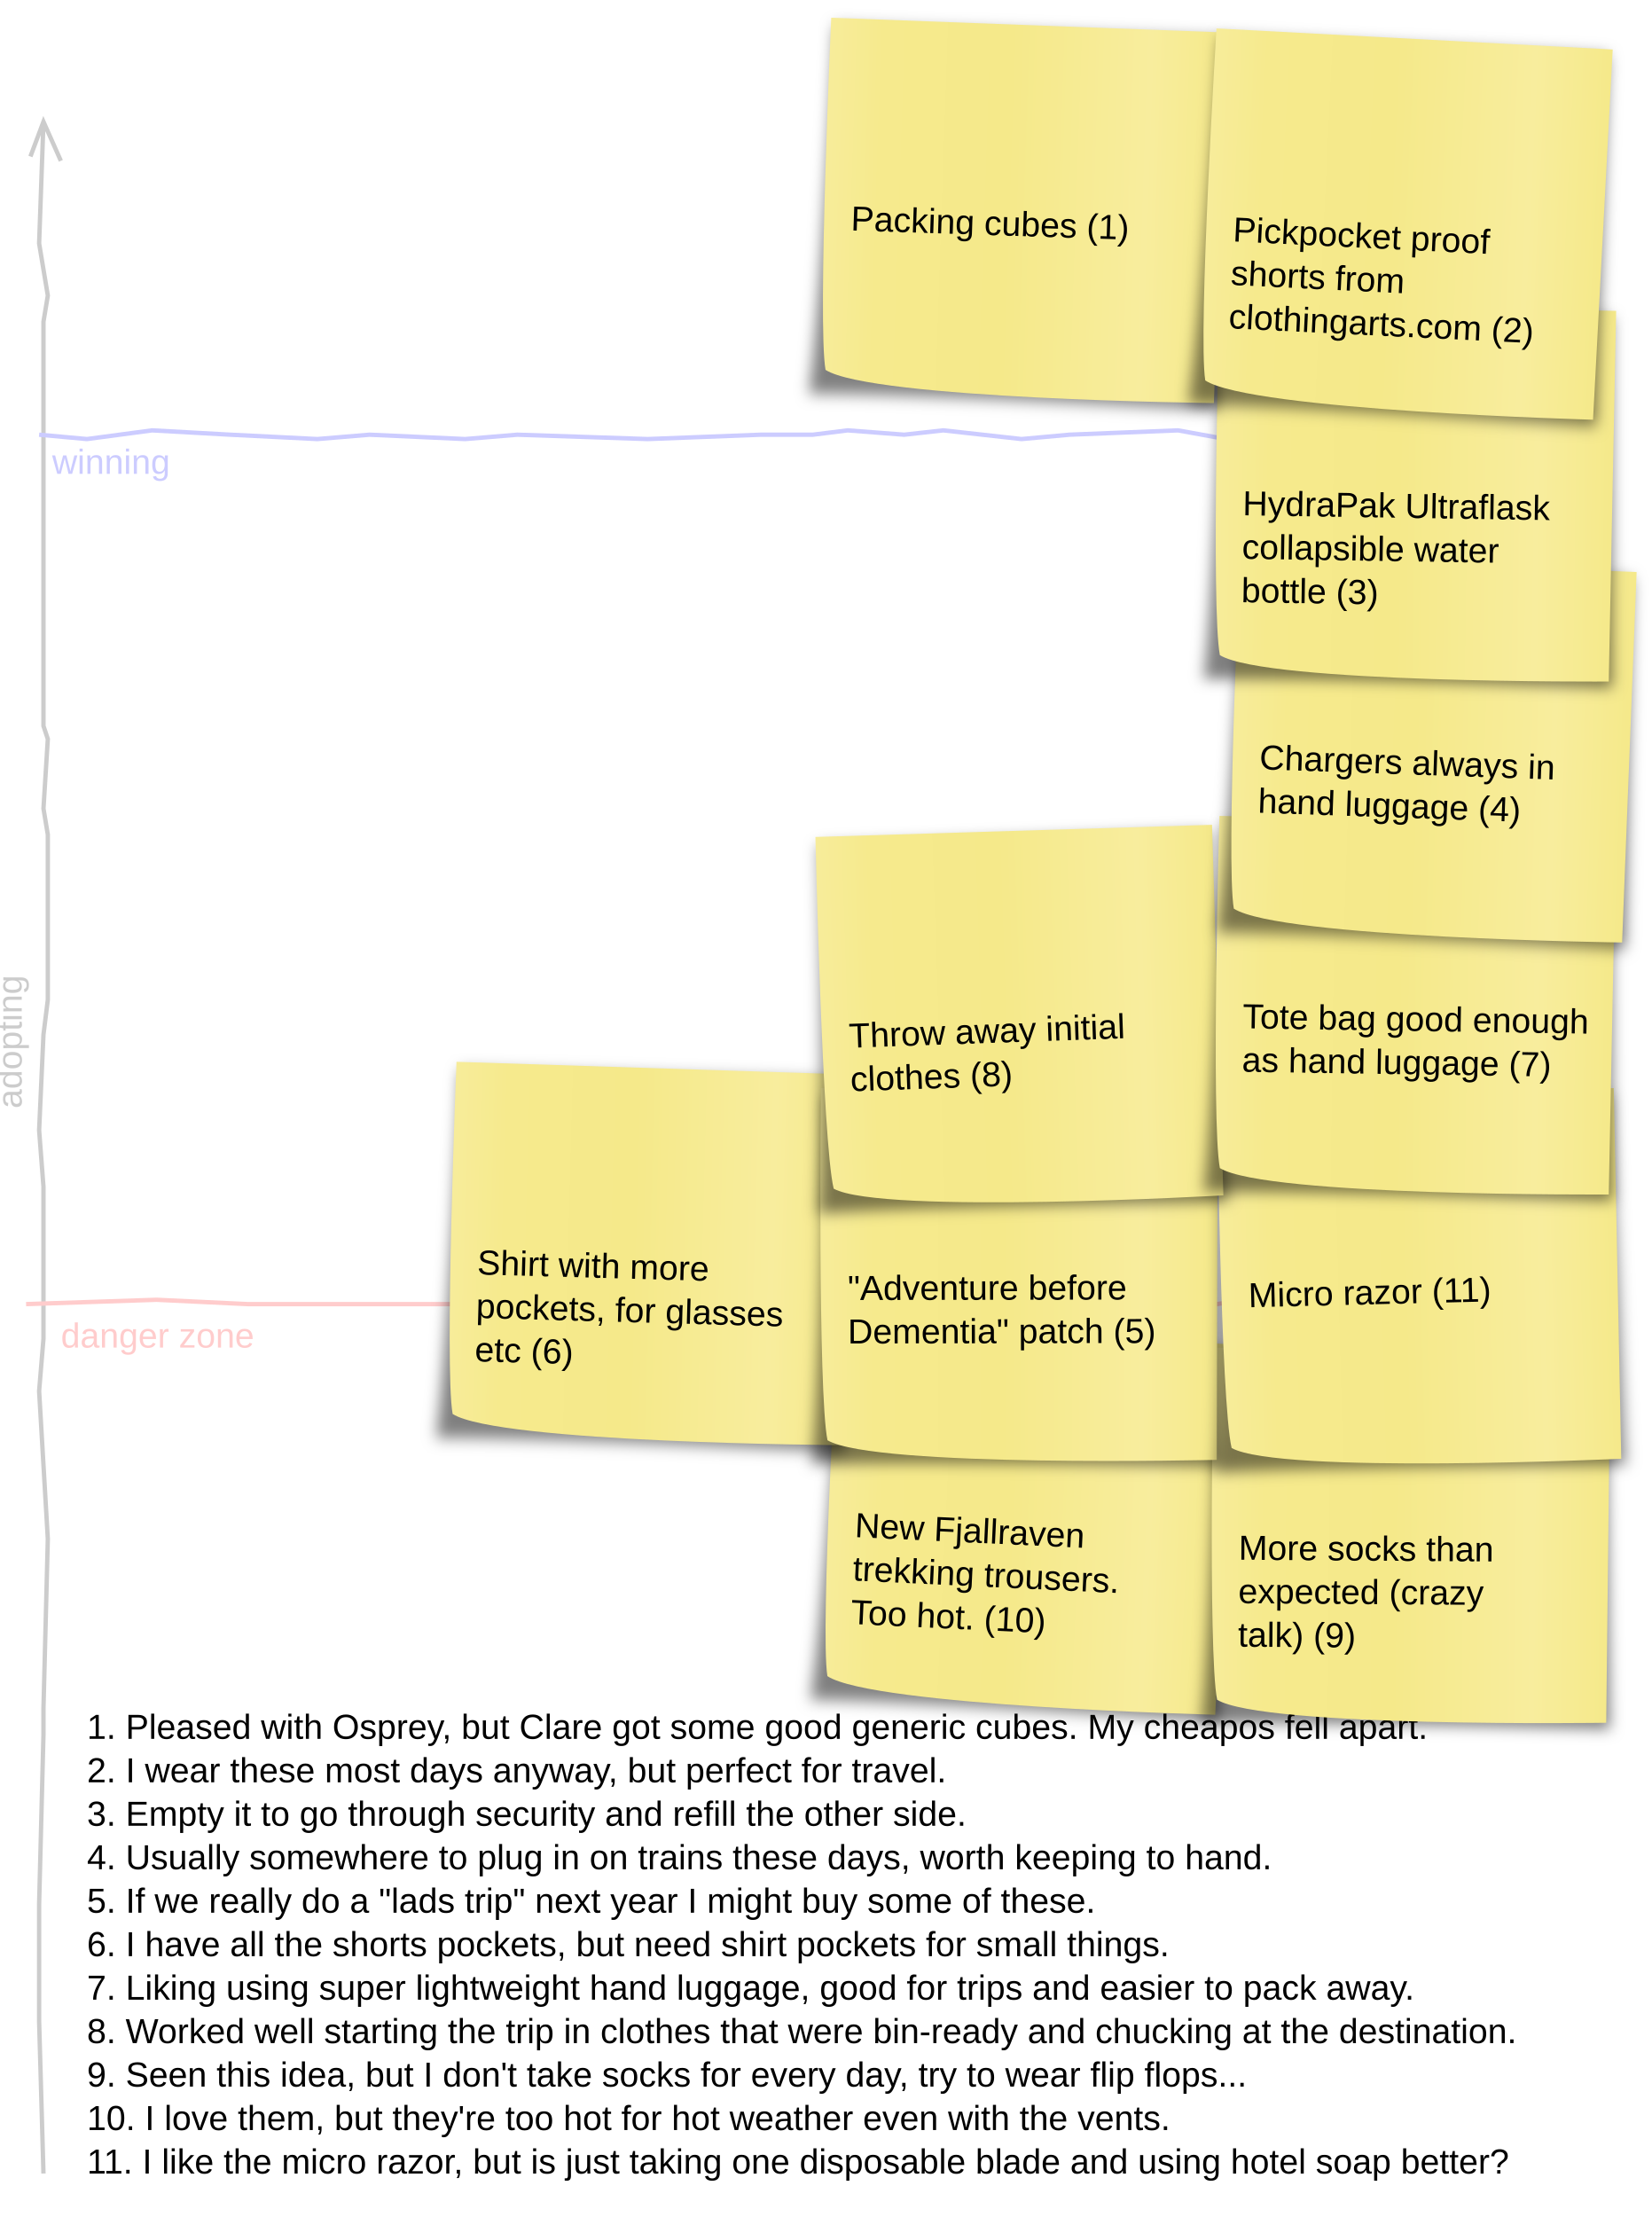
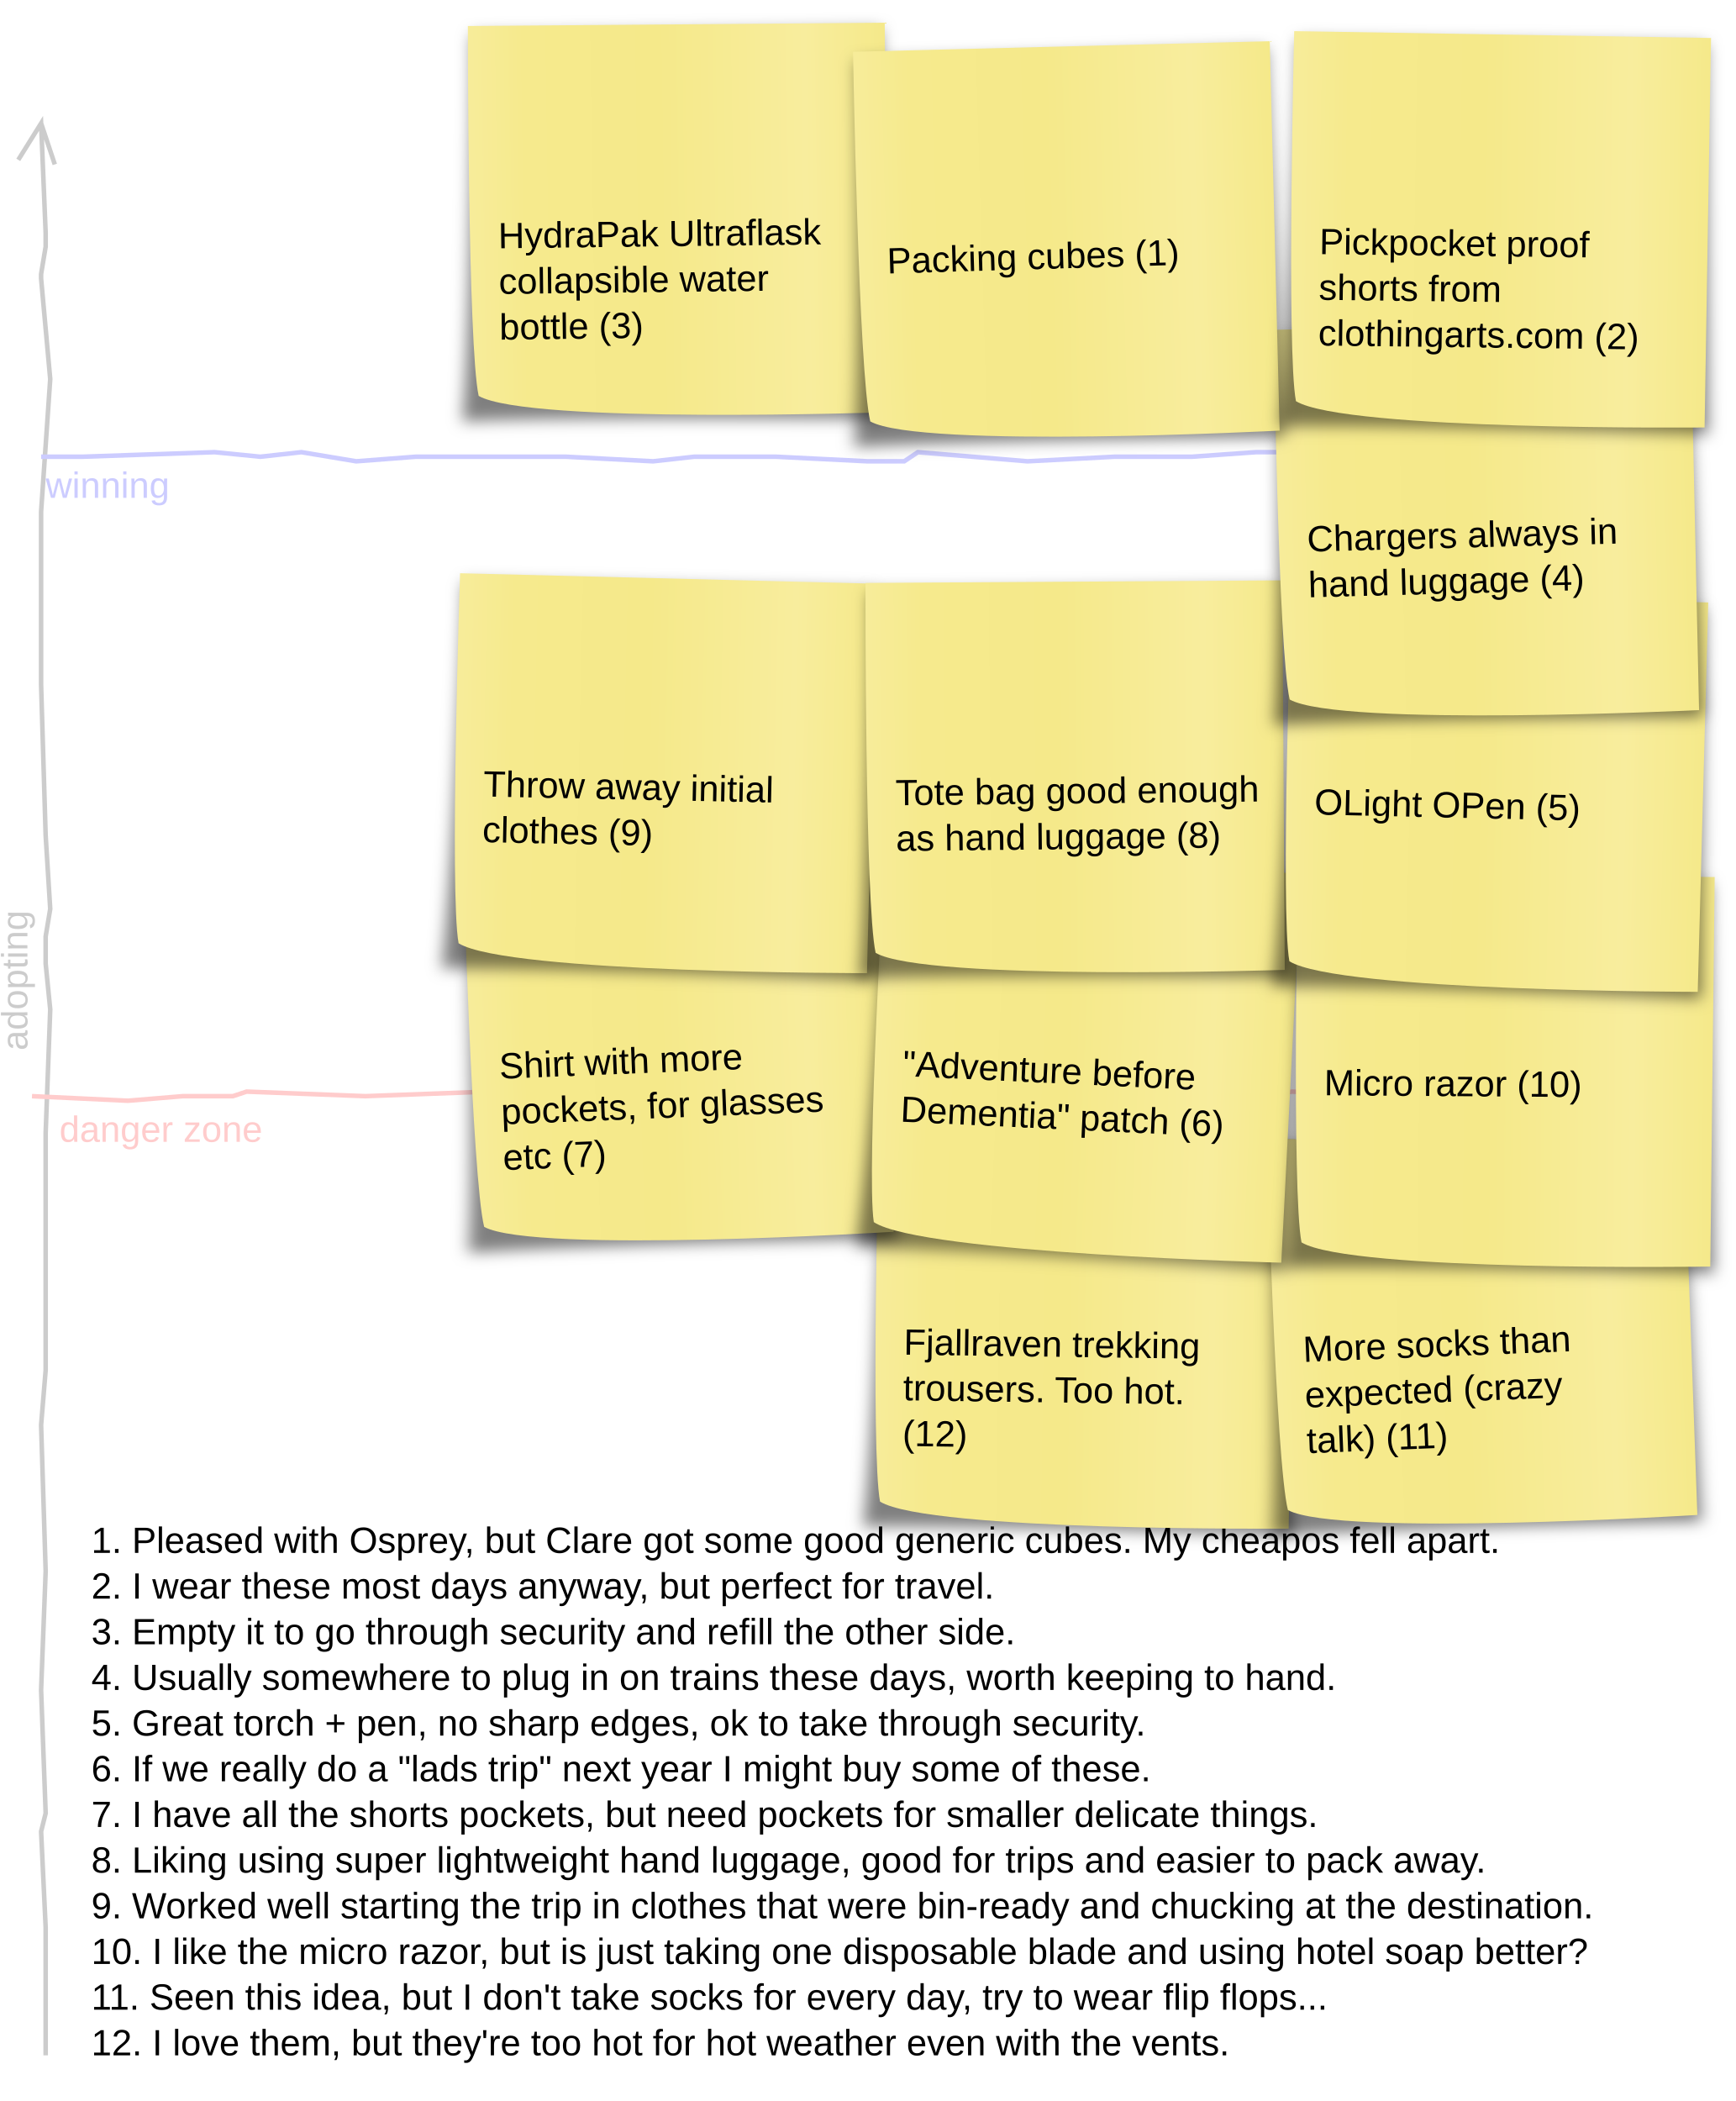
- <svg xmlns="http://www.w3.org/2000/svg" viewBox="0 0 380 510" version="1.0">
+ <svg xmlns="http://www.w3.org/2000/svg" viewBox="0 0 380 460" version="1.0">
  <defs>
    <filter id="drop-shadow">
      <feGaussianBlur id="feGaussianBlur4783" stdDeviation="5.46" />
    </filter>
    <linearGradient id="linearGradient2">
      <stop style="stop-color:#f7ec9a" offset="0" />
      <stop style="stop-color:#f6ea8d" offset=".134" />
      <stop style="stop-color:#f5e98a" offset=".457" />
      <stop style="stop-color:#f8ed9d" offset=".809" />
      <stop style="stop-color:#f5e98a" offset="1" />
    </linearGradient>
    <g id="note">
      <path style="opacity:.5;filter:url(#drop-shadow);fill:#000000" d="m111.75 670.22l291.37-1.42 5.86 284.29s-228.99-3.84-306.48-0.73c7.35-70.31 9.25-282.14 9.25-282.14z" transform="matrix(1.0231 .0042596 -.0043582 .99999 -61.966 -626.72)" />
      <path style="fill:url(#linearGradient2)" d="m46.41 37.51l304.28 1.297-1.21 284.28s-262.56 5.77-298.49-15.56c-7.501-36.06-4.58-270.02-4.58-270.02z" />
    </g>
  </defs>
  <g font-family="Arial, Helvetica, sans-serif" font-size="8">
-     <polyline stroke="#ccc" fill="none" points="10,500 9,465 9,438 10,399 10,393 11,354 9,320 10,308 10,273 9,260 10,238 11,230 11,222 11,192 10,186 11,170 10,167 10,138 10,101 10,74 11,68 9,56 10,28 7,36 10,28 14,37" />
-     <text fill="#ccc" transform="translate(5, 255) rotate(-90)">adopting</text>
-     <polyline stroke="#fcc" fill="none" points="6,300 36,299 57,300 62,300 86,300 109,300 139,300 162,300 170,301 175,299 179,300 199,299 220,300 248,299 259,301 276,300 277,300 280,300 286,299 297,300 312,301 334,299 338,300 363,300" />
-     <text x="14" y="310" fill="#fcc">danger zone</text>
-     <polyline stroke="#ccf" fill="none" points="9,100 20,101 35,99 53,100 73,101 85,100 107,101 119,100 149,101 175,100 176,100 187,100 195,99 208,100 217,99 235,101 246,100 271,99 282,101 298,100 310,100 314,99 320,101 345,99" />
-     <text x="12" y="109" fill="#ccf">winning</text>
-     <text x="20" y="400">1. Pleased with Osprey, but Clare got some good generic cubes. My cheapos fell apart.</text>
-     <text x="20" y="410">2. I wear these most days anyway, but perfect for travel.</text>
-     <text x="20" y="420">3. Empty it to go through security and refill the other side.</text>
-     <text x="20" y="430">4. Usually somewhere to plug in on trains these days, worth keeping to hand.</text>
-     <text x="20" y="440">5. If we really do a "lads trip" next year I might buy some of these.</text>
-     <text x="20" y="450">6. I have all the shorts pockets, but need shirt pockets for small things.</text>
-     <text x="20" y="460">7. Liking using super lightweight hand luggage, good for trips and easier to pack away.</text>
-     <text x="20" y="470">8. Worked well starting the trip in clothes that were bin-ready and chucking at the destination.</text>
-     <text x="20" y="480">9. Seen this idea, but I don't take socks for every day, try to wear flip flops...</text>
-     <text x="20" y="490">10. I love them, but they're too hot for hot weather even with the vents.</text>
-     <text x="20" y="500">11. I like the micro razor, but is just taking one disposable blade and using hotel soap better?</text>
-     <svg x="180" y="300">
-       <g transform="translate(-3 -5) rotate(2.7 50 50)">
+     <polyline stroke="#ccc" fill="none" points="10,450 10,422 9,401 10,397 9,370 10,344 9,312 10,300 10,289 10,276 10,248 11,221 10,211 10,205 11,199 10,183 9,150 9,112 11,83 9,61 9,60 10,54 10,51 9,27 4,35 9,27 12,36" />
+     <text fill="#ccc" transform="translate(6, 230) rotate(-90)">adopting</text>
+     <polyline stroke="#fcc" fill="none" points="7,240 28,241 40,240 51,240 54,239 80,240 107,239 115,240 133,241 145,240 146,239 163,241 172,239 187,240 211,241 241,239 266,241 283,239 303,240 316,240 322,240 344,240" />
+     <text x="13" y="250" fill="#fcc">danger zone</text>
+     <polyline stroke="#ccf" fill="none" points="9,100 18,100 47,99 57,100 66,99 78,101 91,100 100,100 124,100 143,101 152,100 170,100 190,101 198,101 201,99 225,101 244,100 261,100 275,99 293,99 321,100 338,99 340,100 345,99" />
+     <text x="10" y="109" fill="#ccf">winning</text>
+     <text x="20" y="340">1. Pleased with Osprey, but Clare got some good generic cubes. My cheapos fell apart.</text>
+     <text x="20" y="350">2. I wear these most days anyway, but perfect for travel.</text>
+     <text x="20" y="360">3. Empty it to go through security and refill the other side.</text>
+     <text x="20" y="370">4. Usually somewhere to plug in on trains these days, worth keeping to hand.</text>
+     <text x="20" y="380">5. Great torch + pen, no sharp edges, ok to take through security.</text>
+     <text x="20" y="390">6. If we really do a "lads trip" next year I might buy some of these.</text>
+     <text x="20" y="400">7. I have all the shorts pockets, but need pockets for smaller delicate things.</text>
+     <text x="20" y="410">8. Liking using super lightweight hand luggage, good for trips and easier to pack away.</text>
+     <text x="20" y="420">9. Worked well starting the trip in clothes that were bin-ready and chucking at the destination.</text>
+     <text x="20" y="430">10. I like the micro razor, but is just taking one disposable blade and using hotel soap better?</text>
+     <text x="20" y="440">11. Seen this idea, but I don't take socks for every day, try to wear flip flops...</text>
+     <text x="20" y="450">12. I love them, but they're too hot for hot weather even with the vents.</text>
+     <svg x="180" y="240">
+       <g transform="translate(-2 -3) rotate(0.8 50 50)">
        <use href="#note" transform="scale(0.3 0.3)" />
-         <text x="20" y="60">New Fjallraven</text>
-         <text x="20" y="70">trekking trousers.</text>
-         <text x="20" y="80">Too hot. (10)</text>
+         <text x="20" y="60">Fjallraven trekking</text>
+         <text x="20" y="70">trousers. Too hot.</text>
+         <text x="20" y="80">(12)</text>
      </g>
    </svg>
-     <svg x="270" y="300">
-       <g transform="translate(-5 -1) rotate(0.4 50 50)">
+     <svg x="270" y="240">
+       <g transform="translate(-5 -3) rotate(-2.3 50 50)">
        <use href="#note" transform="scale(0.3 0.3)" />
        <text x="20" y="60">More socks than</text>
        <text x="20" y="70">expected (crazy</text>
-         <text x="20" y="80">talk) (9)</text>
+         <text x="20" y="80">talk) (11)</text>
      </g>
    </svg>
-     <svg x="90" y="240">
-       <g transform="translate(0 -6) rotate(1.6 50 50)">
+     <svg x="90" y="180">
+       <g transform="translate(-1 -5) rotate(-2.3 50 50)">
        <use href="#note" transform="scale(0.3 0.3)" />
        <text x="20" y="60">Shirt with more</text>
        <text x="20" y="70">pockets, for glasses</text>
-         <text x="20" y="80">etc (6)</text>
-       </g>
-     </svg>
-     <svg x="180" y="240">
-       <g transform="translate(-5 -1) rotate(-0.1 50 50)">
-         <use href="#note" transform="scale(0.3 0.3)" />
-         <text x="20" y="60">"Adventure before</text>
-         <text x="20" y="70">Dementia" patch (5)</text>
-       </g>
-     </svg>
-     <svg x="270" y="240">
-       <g transform="translate(-3 0) rotate(-1.4 50 50)">
-         <use href="#note" transform="scale(0.3 0.3)" />
-         <text x="20" y="60">Micro razor (11)</text>
+         <text x="20" y="80">etc (7)</text>
      </g>
    </svg>
    <svg x="180" y="180">
-       <g transform="translate(-5 0) rotate(-2.0 50 50)">
+       <g transform="translate(-2 -3) rotate(2.7 50 50)">
        <use href="#note" transform="scale(0.3 0.3)" />
-         <text x="20" y="60">Throw away initial</text>
-         <text x="20" y="70">clothes (8)</text>
+         <text x="20" y="60">"Adventure before</text>
+         <text x="20" y="70">Dementia" patch (6)</text>
      </g>
    </svg>
    <svg x="270" y="180">
-       <g transform="translate(-4 -3) rotate(0.9 50 50)">
+       <g transform="translate(0 0) rotate(0.4 50 50)">
+         <use href="#note" transform="scale(0.3 0.3)" />
+         <text x="20" y="60">Micro razor (10)</text>
+       </g>
+     </svg>
+     <svg x="90" y="120">
+       <g transform="translate(-4 -5) rotate(1.2 50 50)">
+         <use href="#note" transform="scale(0.3 0.3)" />
+         <text x="20" y="60">Throw away initial</text>
+         <text x="20" y="70">clothes (9)</text>
+       </g>
+     </svg>
+     <svg x="180" y="120">
+       <g transform="translate(-4 -4) rotate(-0.6 50 50)">
        <use href="#note" transform="scale(0.3 0.3)" />
        <text x="20" y="60">Tote bag good enough</text>
-         <text x="20" y="70">as hand luggage (7)</text>
+         <text x="20" y="70">as hand luggage (8)</text>
      </g>
    </svg>
    <svg x="270" y="120">
-       <g transform="translate(0 -2) rotate(2.0 50 50)">
+       <g transform="translate(-2 -1) rotate(1.3 50 50)">
+         <use href="#note" transform="scale(0.3 0.3)" />
+         <text x="20" y="60">OLight OPen (5)</text>
+       </g>
+     </svg>
+     <svg x="270" y="60">
+       <g transform="translate(-4 0) rotate(-1.5 50 50)">
        <use href="#note" transform="scale(0.3 0.3)" />
        <text x="20" y="60">Chargers always in</text>
        <text x="20" y="70">hand luggage (4)</text>
      </g>
    </svg>
-     <svg x="270" y="60">
-       <g transform="translate(-4 -1) rotate(0.9 50 50)">
+     <svg x="90" y="0">
+       <g transform="translate(-1 -6) rotate(-0.7 50 50)">
        <use href="#note" transform="scale(0.3 0.3)" />
        <text x="20" y="60">HydraPak Ultraflask</text>
        <text x="20" y="70">collapsible water</text>
        <text x="20" y="80">bottle (3)</text>
      </g>
    </svg>
    <svg x="180" y="0">
-       <g transform="translate(-4 -6) rotate(1.9 50 50)">
+       <g transform="translate(-6 -1) rotate(-1.7 50 50)">
        <use href="#note" transform="scale(0.3 0.3)" />
        <text x="20" y="60">Packing cubes (1)</text>
      </g>
    </svg>
    <svg x="270" y="0">
-       <g transform="translate(-6 -3) rotate(2.8 50 50)">
+       <g transform="translate(-1 -4) rotate(0.7 50 50)">
        <use href="#note" transform="scale(0.3 0.3)" />
        <text x="20" y="60">Pickpocket proof</text>
        <text x="20" y="70">shorts from</text>
        <text x="20" y="80">clothingarts.com (2)</text>
      </g>
    </svg>
  </g>
</svg>
